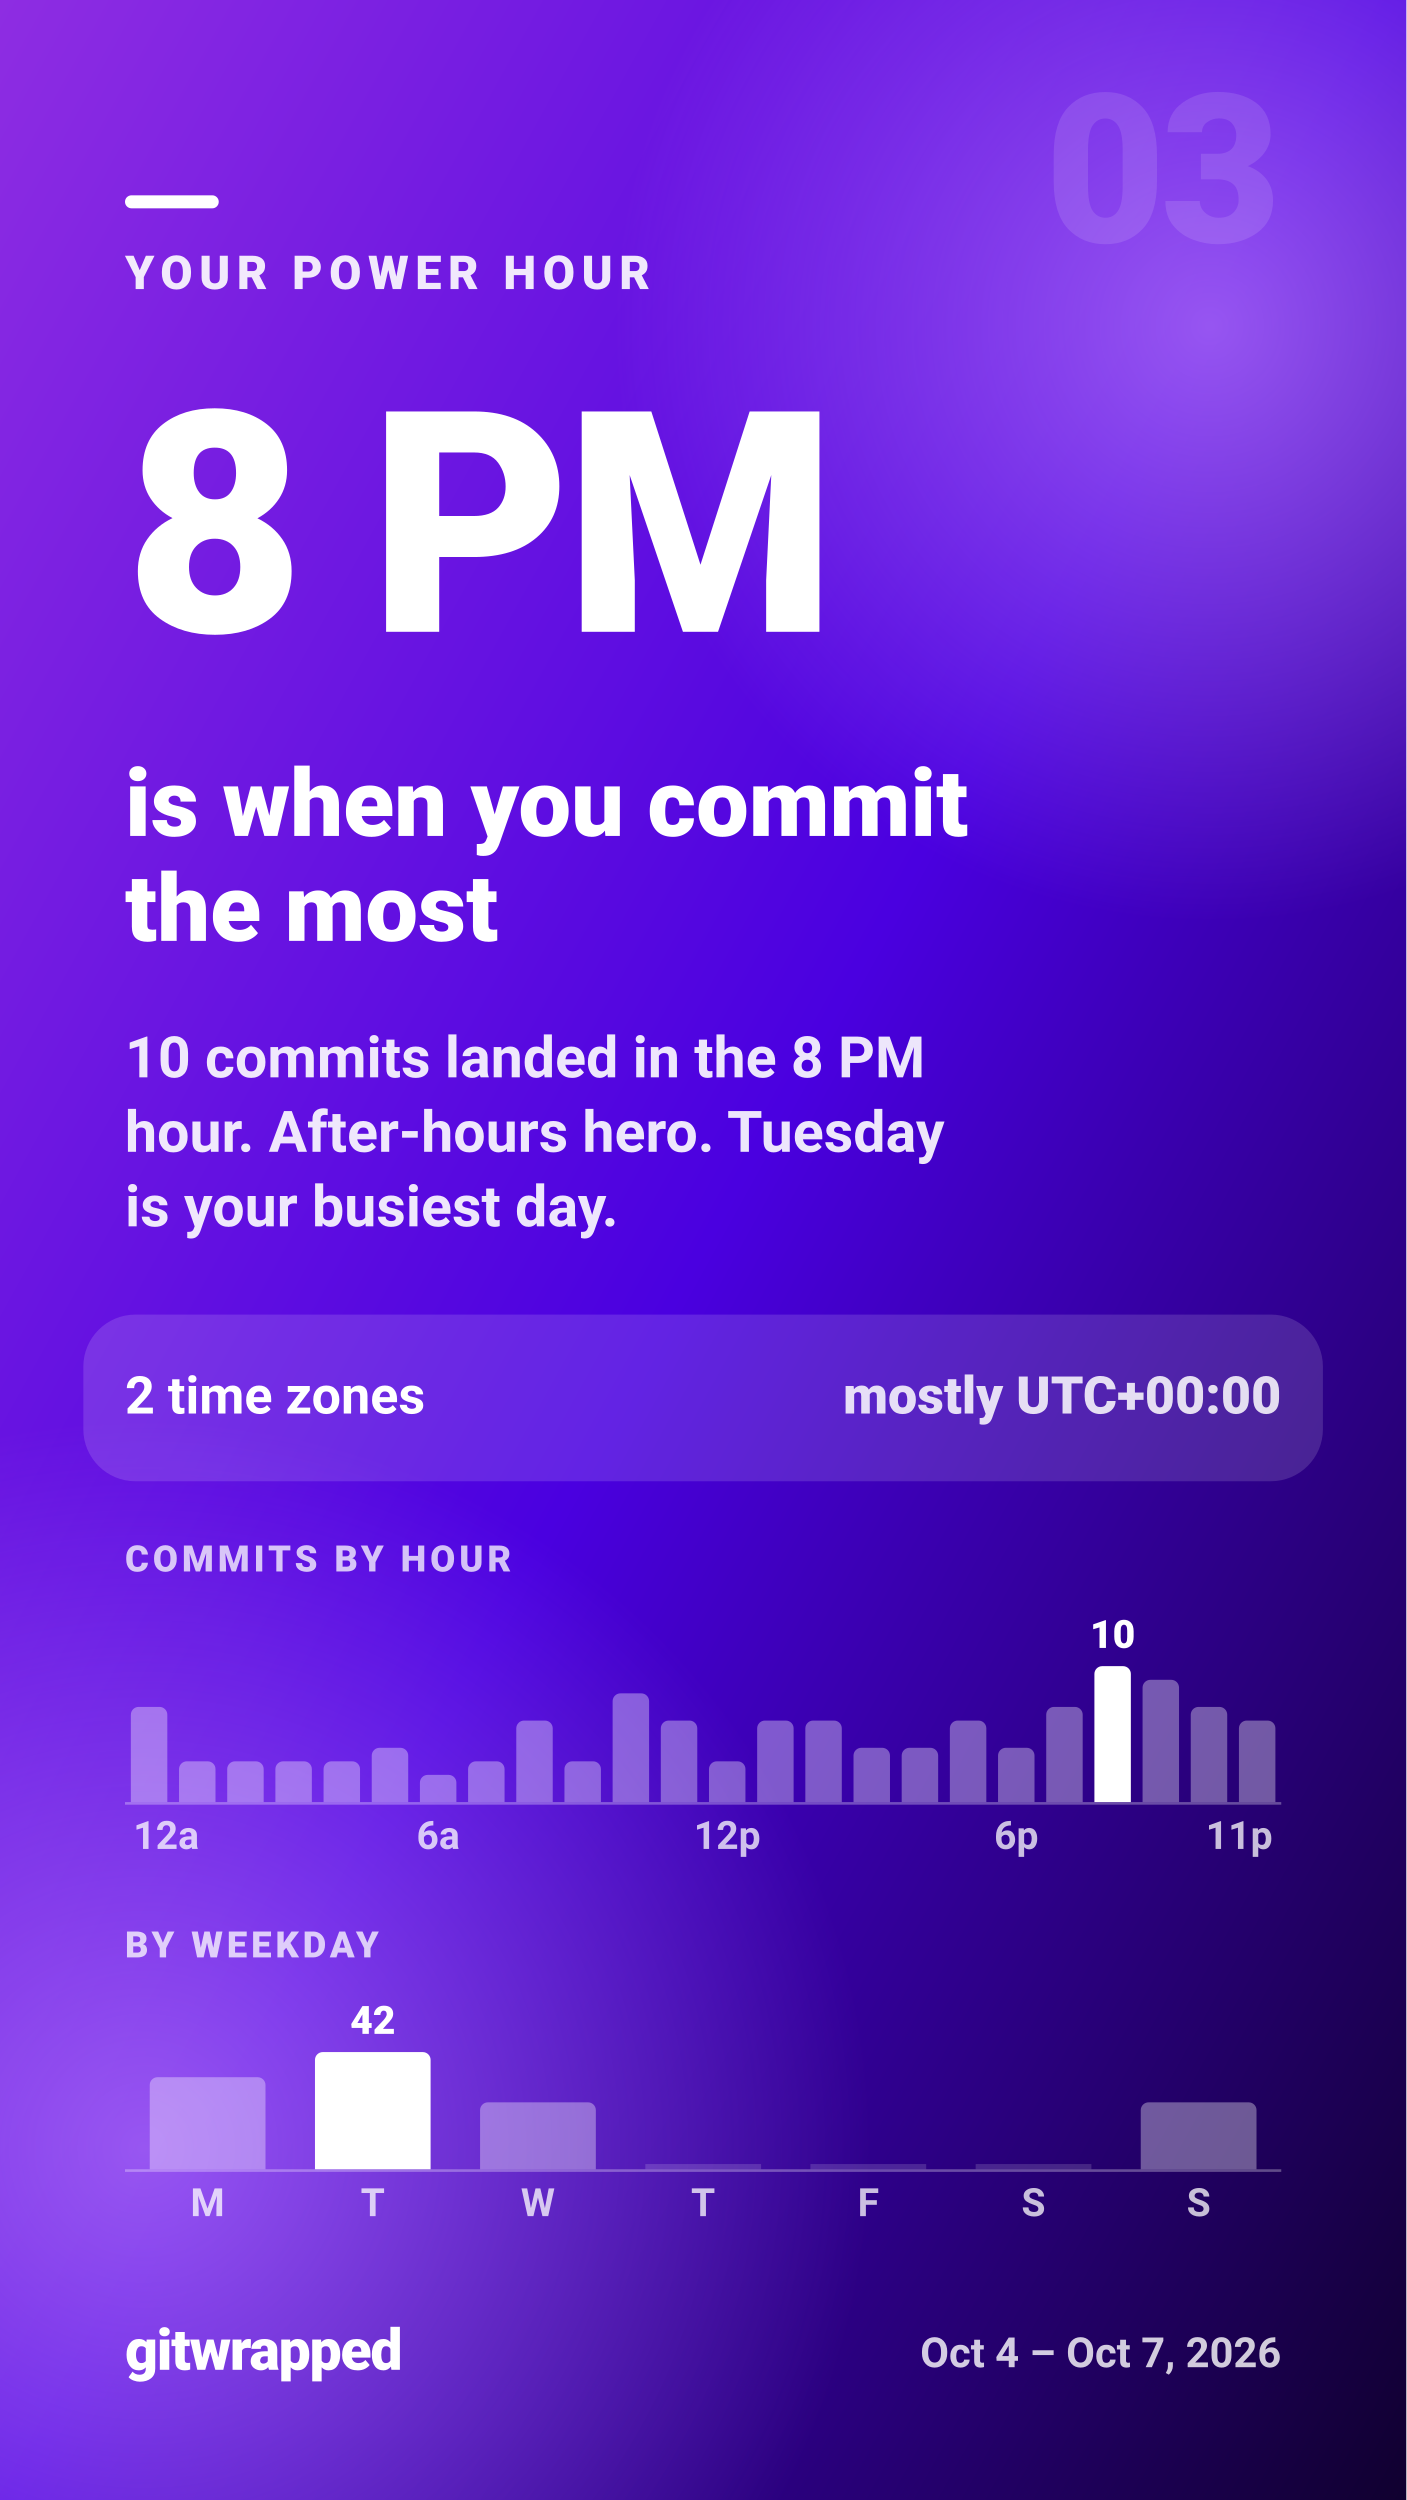
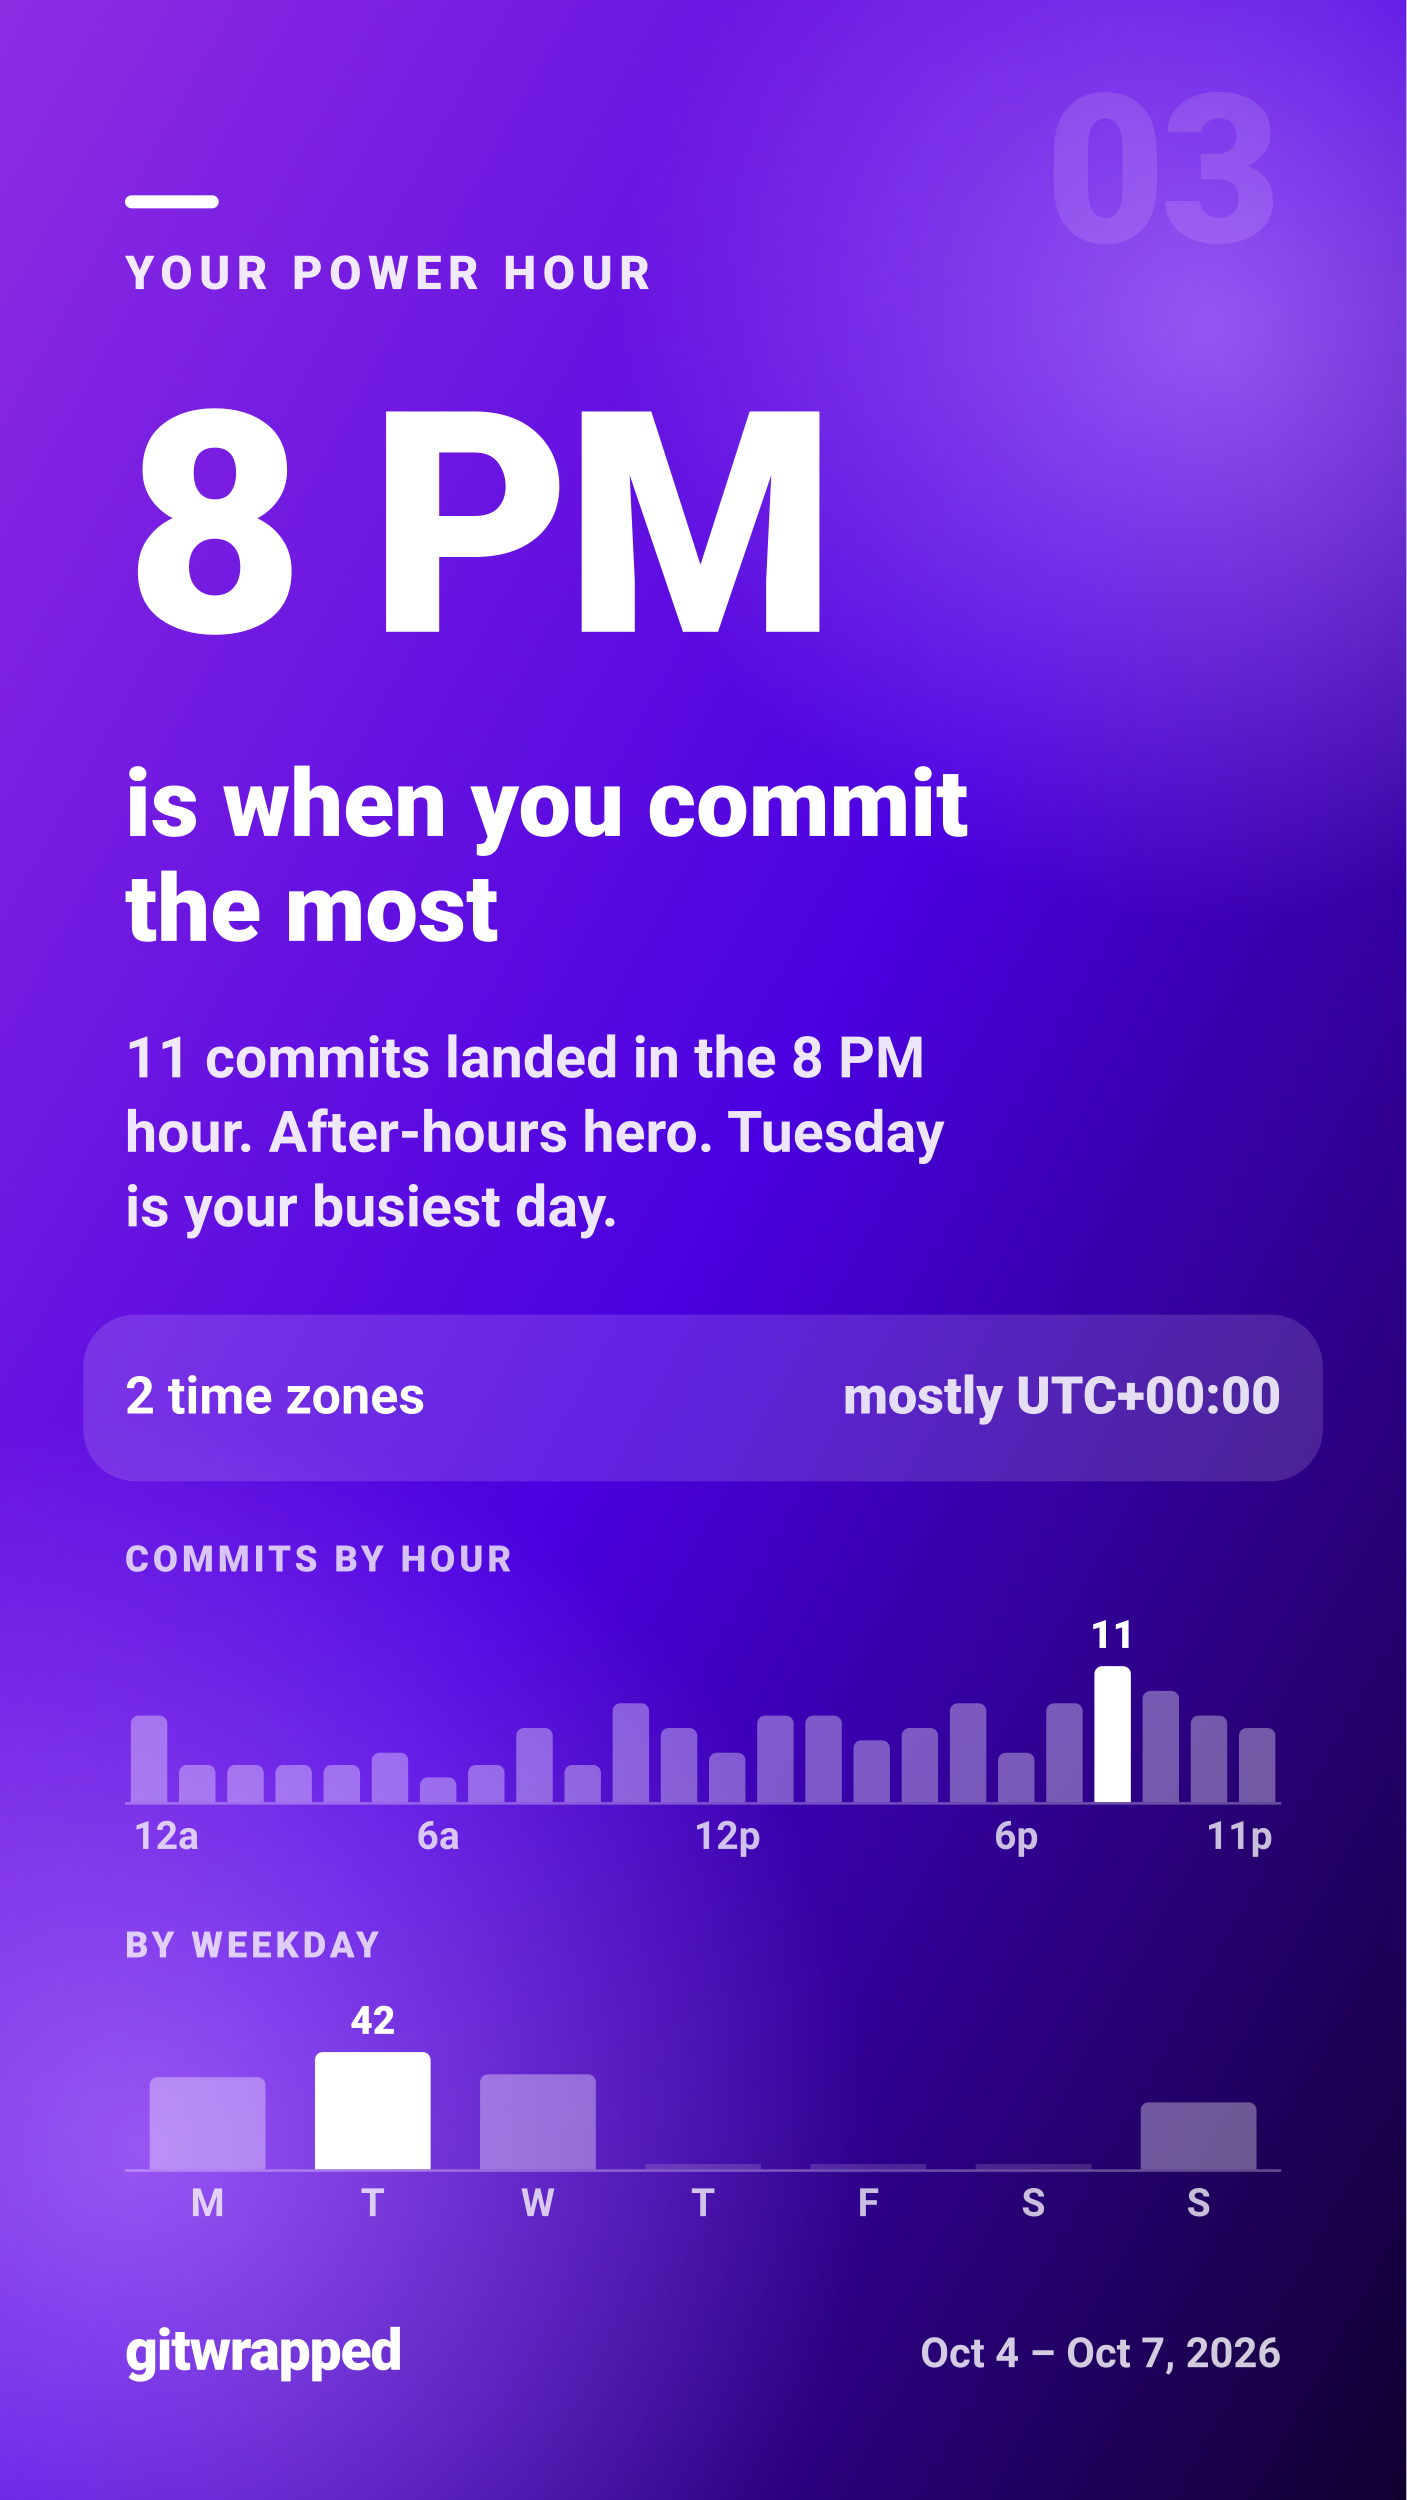
<svg xmlns="http://www.w3.org/2000/svg" width="1080" height="1920" viewBox="0 0 1080 1920" role="img" aria-label="YOUR POWER HOUR — 8 PM — is when you commit the most">
  <defs>
    <linearGradient id="gw-peak-hour-bg" x1="0" y1="0" x2="1" y2="1">
      <stop offset="0.00" stop-color="#8e2de2" />
      <stop offset="0.50" stop-color="#4a00e0" />
      <stop offset="1.00" stop-color="#10002f" />
    </linearGradient>
    <radialGradient id="gw-peak-hour-glow">
      <stop offset="0" stop-color="#d59bff" stop-opacity="0.55" />
      <stop offset="1" stop-color="#d59bff" stop-opacity="0" />
    </radialGradient>
  </defs>
  <rect width="1080" height="1920" fill="url(#gw-peak-hour-bg)" />
  <circle cx="930" cy="250" r="460" fill="url(#gw-peak-hour-glow)" />
  <circle cx="110" cy="1650" r="560" fill="url(#gw-peak-hour-glow)" />
  <g fill="#ffffff" font-family="system-ui, -apple-system, 'Segoe UI', Roboto, Helvetica, Arial, sans-serif">
    <text x="984" y="186" font-size="160" font-weight="900" fill-opacity="0.12" text-anchor="end" letter-spacing="-4">03</text>
    <rect x="96" y="150" width="72" height="10" rx="5" fill="#ffffff" />
    <text x="96" y="222" font-size="36" font-weight="800" fill-opacity="0.9" letter-spacing="5">YOUR POWER HOUR</text>
    <text x="96" y="485.2" font-size="238" font-weight="900" letter-spacing="-4.8">8 PM</text>
    <text x="96" y="642" font-size="72" font-weight="800">is when you commit</text>
    <text x="96" y="722.6" font-size="72" font-weight="800">the most</text>
-     <text x="96" y="827.4" font-size="44" font-weight="600" fill-opacity="0.9">10 commits landed in the 8 PM</text>
+     <text x="96" y="827.4" font-size="44" font-weight="600" fill-opacity="0.9">11 commits landed in the 8 PM</text>
    <text x="96" y="884.6" font-size="44" font-weight="600" fill-opacity="0.9">hour. After-hours hero. Tuesday</text>
    <text x="96" y="941.8" font-size="44" font-weight="600" fill-opacity="0.9">is your busiest day.</text>
    <rect x="64" y="1009.6" width="952" height="128" rx="40" fill="#ffffff" fill-opacity="0.14" />
    <text x="96" y="1085.6" font-size="40" font-weight="700">2 time zones</text>
    <text x="984" y="1085.6" font-size="40" font-weight="800" fill-opacity="0.85" text-anchor="end">mostly UTC+00:00</text>
    <text x="96" y="1206.9" font-size="28" font-weight="800" fill-opacity="0.75" letter-spacing="3">COMMITS BY HOUR</text>
-     <path d="M100.5 1384V1316.9A6 6 0 0 1 106.5 1310.9H122.5A6 6 0 0 1 128.5 1316.9V1384Z" fill-opacity="0.35" />
-     <path d="M137.5 1384V1358.7A6 6 0 0 1 143.5 1352.7H159.5A6 6 0 0 1 165.5 1358.7V1384Z" fill-opacity="0.35" />
-     <path d="M174.5 1384V1358.7A6 6 0 0 1 180.5 1352.7H196.5A6 6 0 0 1 202.5 1358.7V1384Z" fill-opacity="0.35" />
-     <path d="M211.5 1384V1358.7A6 6 0 0 1 217.5 1352.7H233.5A6 6 0 0 1 239.5 1358.7V1384Z" fill-opacity="0.35" />
-     <path d="M248.5 1384V1358.7A6 6 0 0 1 254.5 1352.7H270.5A6 6 0 0 1 276.5 1358.7V1384Z" fill-opacity="0.35" />
-     <path d="M285.5 1384V1348.3A6 6 0 0 1 291.5 1342.3H307.5A6 6 0 0 1 313.5 1348.3V1384Z" fill-opacity="0.35" />
-     <path d="M322.5 1384V1369.1A6 6 0 0 1 328.5 1363.1H344.5A6 6 0 0 1 350.5 1369.1V1384Z" fill-opacity="0.35" />
-     <path d="M359.5 1384V1358.7A6 6 0 0 1 365.5 1352.7H381.5A6 6 0 0 1 387.5 1358.7V1384Z" fill-opacity="0.35" />
-     <path d="M396.5 1384V1327.4A6 6 0 0 1 402.5 1321.4H418.5A6 6 0 0 1 424.5 1327.4V1384Z" fill-opacity="0.35" />
-     <path d="M433.5 1384V1358.7A6 6 0 0 1 439.5 1352.7H455.5A6 6 0 0 1 461.5 1358.7V1384Z" fill-opacity="0.35" />
-     <path d="M470.5 1384V1306.5A6 6 0 0 1 476.5 1300.5H492.5A6 6 0 0 1 498.5 1306.5V1384Z" fill-opacity="0.35" />
-     <path d="M507.5 1384V1327.4A6 6 0 0 1 513.5 1321.4H529.5A6 6 0 0 1 535.5 1327.4V1384Z" fill-opacity="0.35" />
-     <path d="M544.5 1384V1358.7A6 6 0 0 1 550.5 1352.7H566.5A6 6 0 0 1 572.5 1358.7V1384Z" fill-opacity="0.35" />
-     <path d="M581.5 1384V1327.4A6 6 0 0 1 587.5 1321.4H603.5A6 6 0 0 1 609.5 1327.4V1384Z" fill-opacity="0.35" />
-     <path d="M618.5 1384V1327.4A6 6 0 0 1 624.5 1321.4H640.5A6 6 0 0 1 646.5 1327.4V1384Z" fill-opacity="0.35" />
-     <path d="M655.5 1384V1348.3A6 6 0 0 1 661.5 1342.3H677.5A6 6 0 0 1 683.5 1348.3V1384Z" fill-opacity="0.35" />
-     <path d="M692.5 1384V1348.3A6 6 0 0 1 698.5 1342.3H714.5A6 6 0 0 1 720.5 1348.3V1384Z" fill-opacity="0.35" />
-     <path d="M729.5 1384V1327.4A6 6 0 0 1 735.5 1321.4H751.5A6 6 0 0 1 757.5 1327.4V1384Z" fill-opacity="0.35" />
-     <path d="M766.5 1384V1348.3A6 6 0 0 1 772.5 1342.3H788.5A6 6 0 0 1 794.5 1348.3V1384Z" fill-opacity="0.35" />
-     <path d="M803.5 1384V1316.9A6 6 0 0 1 809.5 1310.9H825.5A6 6 0 0 1 831.5 1316.9V1384Z" fill-opacity="0.35" />
+     <path d="M100.5 1384V1323.6A6 6 0 0 1 106.5 1317.6H122.5A6 6 0 0 1 128.5 1323.6V1384Z" fill-opacity="0.35" />
+     <path d="M137.5 1384V1361.5A6 6 0 0 1 143.5 1355.5H159.5A6 6 0 0 1 165.5 1361.5V1384Z" fill-opacity="0.35" />
+     <path d="M174.5 1384V1361.5A6 6 0 0 1 180.5 1355.5H196.5A6 6 0 0 1 202.5 1361.5V1384Z" fill-opacity="0.35" />
+     <path d="M211.5 1384V1361.5A6 6 0 0 1 217.5 1355.5H233.5A6 6 0 0 1 239.5 1361.5V1384Z" fill-opacity="0.35" />
+     <path d="M248.5 1384V1361.5A6 6 0 0 1 254.5 1355.5H270.5A6 6 0 0 1 276.5 1361.5V1384Z" fill-opacity="0.35" />
+     <path d="M285.5 1384V1352.1A6 6 0 0 1 291.5 1346.1H307.5A6 6 0 0 1 313.5 1352.1V1384Z" fill-opacity="0.35" />
+     <path d="M322.5 1384V1371A6 6 0 0 1 328.5 1365H344.5A6 6 0 0 1 350.5 1371V1384Z" fill-opacity="0.35" />
+     <path d="M359.5 1384V1361.5A6 6 0 0 1 365.5 1355.5H381.5A6 6 0 0 1 387.5 1361.5V1384Z" fill-opacity="0.35" />
+     <path d="M396.5 1384V1333.1A6 6 0 0 1 402.5 1327.1H418.5A6 6 0 0 1 424.5 1333.1V1384Z" fill-opacity="0.35" />
+     <path d="M433.5 1384V1361.5A6 6 0 0 1 439.5 1355.5H455.5A6 6 0 0 1 461.5 1361.5V1384Z" fill-opacity="0.35" />
+     <path d="M470.5 1384V1314.1A6 6 0 0 1 476.5 1308.1H492.5A6 6 0 0 1 498.5 1314.1V1384Z" fill-opacity="0.35" />
+     <path d="M507.5 1384V1333.1A6 6 0 0 1 513.5 1327.1H529.5A6 6 0 0 1 535.5 1333.1V1384Z" fill-opacity="0.35" />
+     <path d="M544.5 1384V1352.1A6 6 0 0 1 550.5 1346.1H566.5A6 6 0 0 1 572.5 1352.1V1384Z" fill-opacity="0.35" />
+     <path d="M581.5 1384V1323.6A6 6 0 0 1 587.5 1317.6H603.5A6 6 0 0 1 609.5 1323.6V1384Z" fill-opacity="0.35" />
+     <path d="M618.5 1384V1323.6A6 6 0 0 1 624.5 1317.6H640.5A6 6 0 0 1 646.5 1323.6V1384Z" fill-opacity="0.35" />
+     <path d="M655.5 1384V1342.6A6 6 0 0 1 661.5 1336.6H677.5A6 6 0 0 1 683.5 1342.6V1384Z" fill-opacity="0.35" />
+     <path d="M692.5 1384V1333.1A6 6 0 0 1 698.5 1327.1H714.5A6 6 0 0 1 720.5 1333.1V1384Z" fill-opacity="0.35" />
+     <path d="M729.5 1384V1314.1A6 6 0 0 1 735.5 1308.1H751.5A6 6 0 0 1 757.5 1314.1V1384Z" fill-opacity="0.35" />
+     <path d="M766.5 1384V1352.1A6 6 0 0 1 772.5 1346.1H788.5A6 6 0 0 1 794.5 1352.1V1384Z" fill-opacity="0.35" />
+     <path d="M803.5 1384V1314.1A6 6 0 0 1 809.5 1308.1H825.5A6 6 0 0 1 831.5 1314.1V1384Z" fill-opacity="0.35" />
    <path d="M840.5 1384V1285.6A6 6 0 0 1 846.5 1279.6H862.5A6 6 0 0 1 868.5 1285.6V1384Z" />
-     <path d="M877.5 1384V1296.1A6 6 0 0 1 883.5 1290.1H899.5A6 6 0 0 1 905.5 1296.1V1384Z" fill-opacity="0.35" />
-     <path d="M914.5 1384V1316.9A6 6 0 0 1 920.5 1310.9H936.5A6 6 0 0 1 942.5 1316.9V1384Z" fill-opacity="0.35" />
-     <path d="M951.5 1384V1327.4A6 6 0 0 1 957.5 1321.4H973.5A6 6 0 0 1 979.5 1327.4V1384Z" fill-opacity="0.35" />
+     <path d="M877.5 1384V1304.6A6 6 0 0 1 883.5 1298.6H899.5A6 6 0 0 1 905.5 1304.6V1384Z" fill-opacity="0.35" />
+     <path d="M914.5 1384V1323.6A6 6 0 0 1 920.5 1317.6H936.5A6 6 0 0 1 942.5 1323.6V1384Z" fill-opacity="0.35" />
+     <path d="M951.5 1384V1333.1A6 6 0 0 1 957.5 1327.1H973.5A6 6 0 0 1 979.5 1333.1V1384Z" fill-opacity="0.35" />
    <rect x="96" y="1384" width="888" height="2" fill-opacity="0.3" />
-     <text x="854.5" y="1265.6" font-size="30" font-weight="800" text-anchor="middle">10</text>
+     <text x="854.5" y="1265.6" font-size="30" font-weight="800" text-anchor="middle">11</text>
    <text x="127.6" y="1420" font-size="30" font-weight="700" fill-opacity="0.75" text-anchor="middle">12a</text>
    <text x="336.5" y="1420" font-size="30" font-weight="700" fill-opacity="0.75" text-anchor="middle">6a</text>
    <text x="558.5" y="1420" font-size="30" font-weight="700" fill-opacity="0.75" text-anchor="middle">12p</text>
    <text x="780.5" y="1420" font-size="30" font-weight="700" fill-opacity="0.75" text-anchor="middle">6p</text>
    <text x="951.7" y="1420" font-size="30" font-weight="700" fill-opacity="0.75" text-anchor="middle">11p</text>
    <text x="96" y="1503.3" font-size="28" font-weight="800" fill-opacity="0.75" letter-spacing="3">BY WEEKDAY</text>
    <path d="M115 1666V1601.3A6 6 0 0 1 121 1595.3H197.9A6 6 0 0 1 203.9 1601.3V1666Z" fill-opacity="0.35" />
    <path d="M241.9 1666V1582A6 6 0 0 1 247.9 1576H324.7A6 6 0 0 1 330.7 1582V1666Z" />
-     <path d="M368.7 1666V1620.6A6 6 0 0 1 374.7 1614.6H451.6A6 6 0 0 1 457.6 1620.6V1666Z" fill-opacity="0.35" />
+     <path d="M368.7 1666V1599.1A6 6 0 0 1 374.7 1593.1H451.6A6 6 0 0 1 457.6 1599.1V1666Z" fill-opacity="0.35" />
    <rect x="495.6" y="1662" width="88.9" height="4" fill-opacity="0.15" />
    <rect x="622.4" y="1662" width="88.9" height="4" fill-opacity="0.15" />
    <rect x="749.3" y="1662" width="88.9" height="4" fill-opacity="0.15" />
    <path d="M876.1 1666V1620.6A6 6 0 0 1 882.1 1614.6H959A6 6 0 0 1 965 1620.6V1666Z" fill-opacity="0.35" />
    <rect x="96" y="1666" width="888" height="2" fill-opacity="0.3" />
    <text x="286.3" y="1562" font-size="30" font-weight="800" text-anchor="middle">42</text>
    <text x="159.4" y="1702" font-size="30" font-weight="700" fill-opacity="0.75" text-anchor="middle">M</text>
    <text x="286.3" y="1702" font-size="30" font-weight="700" fill-opacity="0.75" text-anchor="middle">T</text>
    <text x="413.1" y="1702" font-size="30" font-weight="700" fill-opacity="0.75" text-anchor="middle">W</text>
    <text x="540" y="1702" font-size="30" font-weight="700" fill-opacity="0.75" text-anchor="middle">T</text>
    <text x="666.9" y="1702" font-size="30" font-weight="700" fill-opacity="0.75" text-anchor="middle">F</text>
    <text x="793.7" y="1702" font-size="30" font-weight="700" fill-opacity="0.75" text-anchor="middle">S</text>
    <text x="920.6" y="1702" font-size="30" font-weight="700" fill-opacity="0.75" text-anchor="middle">S</text>
    <text x="96" y="1820" font-size="44" font-weight="900" letter-spacing="-1">gitwrapped</text>
    <text x="984" y="1818" font-size="32" font-weight="600" fill-opacity="0.8" text-anchor="end">Oct 4 – Oct 7, 2026</text>
  </g>
</svg>
